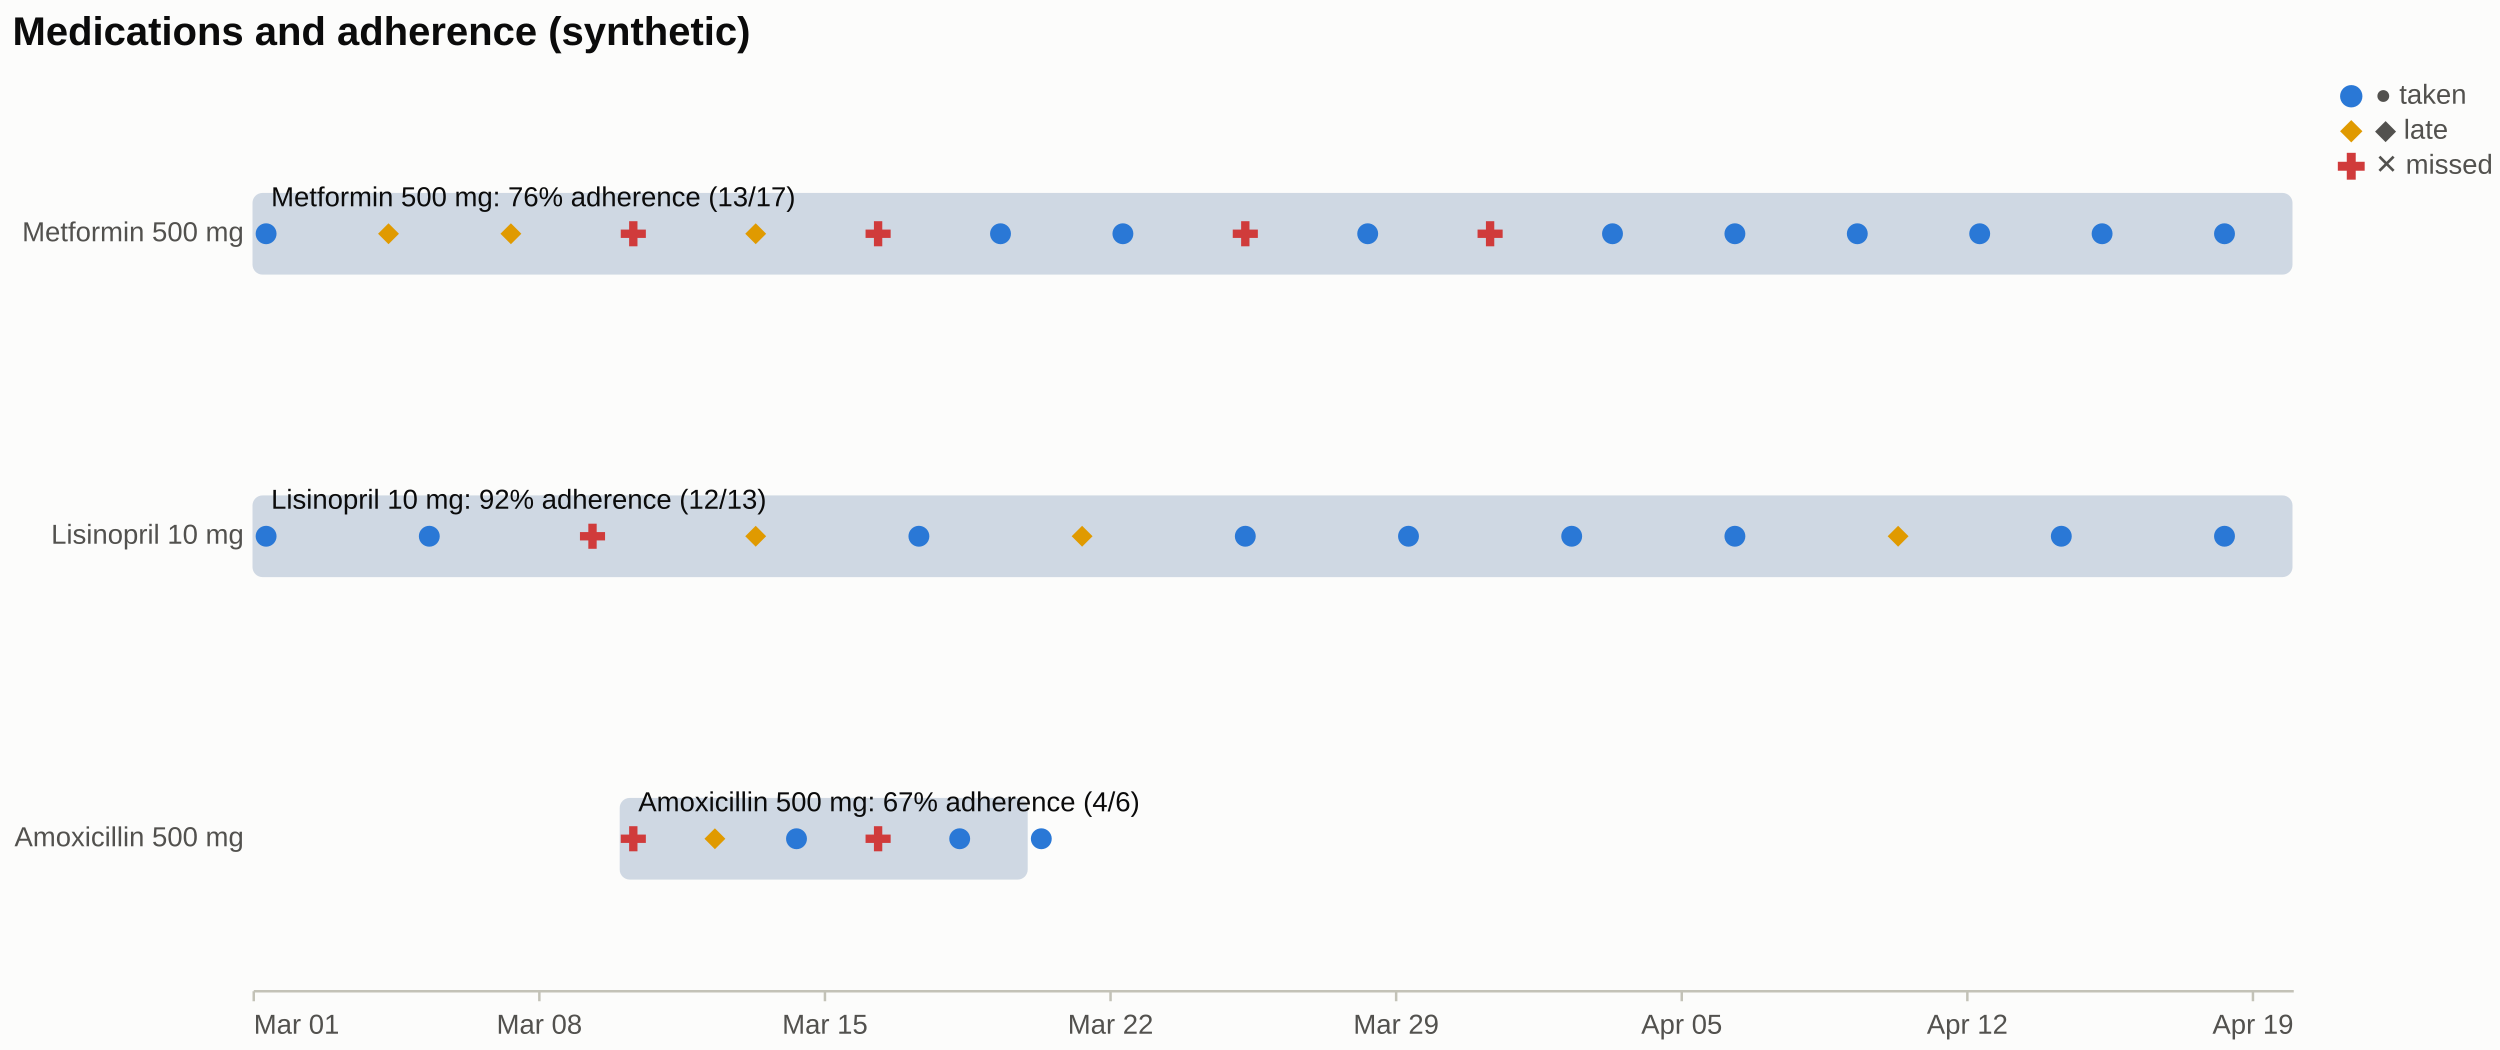
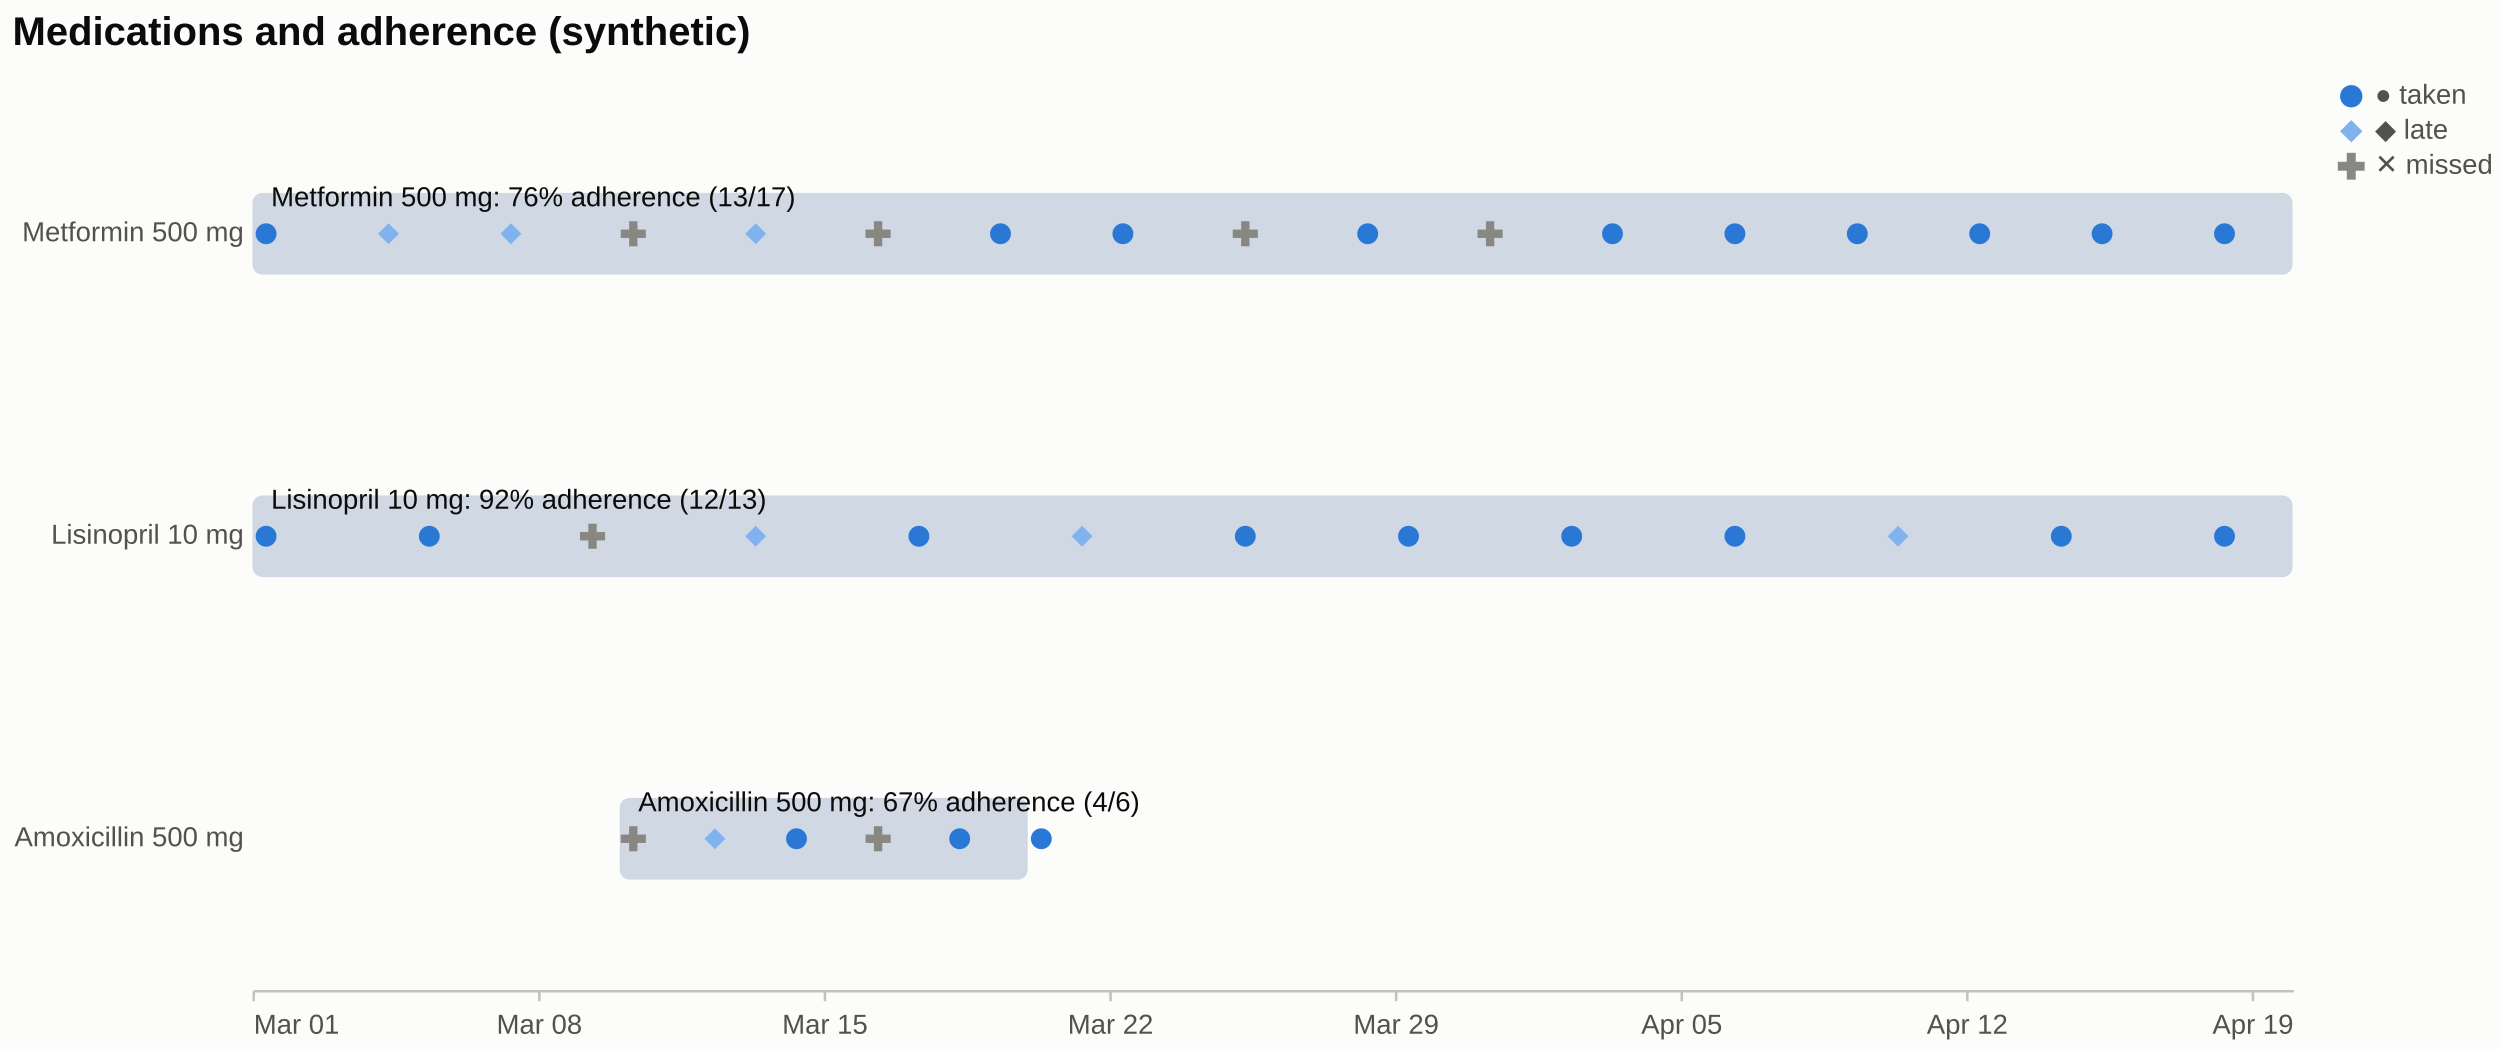
<svg xmlns="http://www.w3.org/2000/svg" width="1000" height="420" viewBox="0 0 1000 420" font-family="Arial, Liberation Sans, sans-serif">
  <defs>
    <clipPath id="clip-main">
      <rect x="101" y="33" width="816" height="363" />
    </clipPath>
  </defs>
  <rect width="100%" height="100%" fill="#fcfcfb" />
  <line x1="101.5" y1="396.5" x2="917.5" y2="396.5" stroke="#c3c2b7" stroke-width="1" />
  <line x1="101.5" y1="396.5" x2="101.5" y2="400.5" stroke="#c3c2b7" stroke-width="1" />
  <text x="101.5" y="413.5" font-size="11" fill="#52514e" text-anchor="start">Mar 01</text>
  <line x1="215.74" y1="396.5" x2="215.74" y2="400.5" stroke="#c3c2b7" stroke-width="1" />
  <text x="215.74" y="413.5" font-size="11" fill="#52514e" text-anchor="middle">Mar 08</text>
  <line x1="329.98" y1="396.5" x2="329.98" y2="400.5" stroke="#c3c2b7" stroke-width="1" />
  <text x="329.98" y="413.5" font-size="11" fill="#52514e" text-anchor="middle">Mar 15</text>
  <line x1="444.22" y1="396.5" x2="444.22" y2="400.5" stroke="#c3c2b7" stroke-width="1" />
  <text x="444.22" y="413.5" font-size="11" fill="#52514e" text-anchor="middle">Mar 22</text>
  <line x1="558.46" y1="396.5" x2="558.46" y2="400.5" stroke="#c3c2b7" stroke-width="1" />
  <text x="558.46" y="413.5" font-size="11" fill="#52514e" text-anchor="middle">Mar 29</text>
  <line x1="672.7" y1="396.5" x2="672.7" y2="400.5" stroke="#c3c2b7" stroke-width="1" />
  <text x="672.7" y="413.5" font-size="11" fill="#52514e" text-anchor="middle">Apr 05</text>
  <line x1="786.94" y1="396.5" x2="786.94" y2="400.5" stroke="#c3c2b7" stroke-width="1" />
  <text x="786.94" y="413.5" font-size="11" fill="#52514e" text-anchor="middle">Apr 12</text>
  <line x1="901.18" y1="396.5" x2="901.18" y2="400.5" stroke="#c3c2b7" stroke-width="1" />
  <text x="901.18" y="413.5" font-size="11" fill="#52514e" text-anchor="middle">Apr 19</text>
  <text x="97.5" y="96.5" font-size="11" fill="#52514e" text-anchor="end">Metformin 500 mg</text>
  <text x="97.5" y="217.5" font-size="11" fill="#52514e" text-anchor="end">Lisinopril 10 mg</text>
  <text x="97.5" y="338.5" font-size="11" fill="#52514e" text-anchor="end">Amoxicillin 500 mg</text>
  <g>
    <path d="M105,77.17H913A4,4 0 0 1 917,81.17V105.84A4,4 0 0 1 913,109.84H105A4,4 0 0 1 101,105.84V81.17A4,4 0 0 1 105,77.17Z" fill="#cfd8e3" />
    <path d="M105,198.17H913A4,4 0 0 1 917,202.17V226.84A4,4 0 0 1 913,230.84H105A4,4 0 0 1 101,226.84V202.17A4,4 0 0 1 105,198.17Z" fill="#cfd8e3" />
    <path d="M251.88,319.17H407.08A4,4 0 0 1 411.08,323.17V347.83A4,4 0 0 1 407.08,351.83H251.88A4,4 0 0 1 247.88,347.83V323.17A4,4 0 0 1 251.88,319.17Z" fill="#cfd8e3" />
    <text x="108.44" y="82.5" font-size="11" fill="#0b0b0b" text-anchor="start">Metformin 500 mg: 76% adherence (13/17)</text>
    <text x="108.44" y="203.5" font-size="11" fill="#0b0b0b" text-anchor="start">Lisinopril 10 mg: 92% adherence (12/13)</text>
    <text x="255.32" y="324.5" font-size="11" fill="#0b0b0b" text-anchor="start">Amoxicillin 500 mg: 67% adherence (4/6)</text>
    <circle cx="106.44" cy="93.5" r="4.18" fill="#2a78d6" />
    <circle cx="106.44" cy="214.5" r="4.18" fill="#2a78d6" />
-     <path d="M151.22,93.5L155.4,89.32L159.58,93.5L155.4,97.68Z" fill="#e09a00" />
+     <path d="M151.22,93.5L155.4,89.32L159.58,93.5L155.4,97.68Z" fill="#7fb2ee" />
    <circle cx="171.72" cy="214.5" r="4.18" fill="#2a78d6" />
-     <path d="M200.18,93.5L204.36,89.32L208.54,93.5L204.36,97.68Z" fill="#e09a00" />
-     <path d="M231.98,212.83L235.33,212.83L235.33,209.48L238.67,209.48L238.67,212.83L242.02,212.83L242.02,216.17L238.67,216.17L238.67,219.52L235.33,219.52L235.33,216.17L231.98,216.17Z" fill="#d03b3b" />
-     <path d="M248.3,91.83L251.65,91.83L251.65,88.48L254.99,88.48L254.99,91.83L258.34,91.83L258.34,95.17L254.99,95.17L254.99,98.52L251.65,98.52L251.65,95.17L248.3,95.17Z" fill="#d03b3b" />
-     <path d="M248.3,333.83L251.65,333.83L251.65,330.48L254.99,330.48L254.99,333.83L258.34,333.83L258.34,337.17L254.99,337.17L254.99,340.52L251.65,340.52L251.65,337.17L248.3,337.17Z" fill="#d03b3b" />
-     <path d="M281.78,335.5L285.96,331.32L290.14,335.5L285.96,339.68Z" fill="#e09a00" />
-     <path d="M298.1,93.5L302.28,89.32L306.46,93.5L302.28,97.68Z" fill="#e09a00" />
-     <path d="M298.1,214.5L302.28,210.32L306.46,214.5L302.28,218.68Z" fill="#e09a00" />
+     <path d="M200.18,93.5L204.36,89.32L208.54,93.5L204.36,97.68Z" fill="#7fb2ee" />
+     <path d="M231.98,212.83L235.33,212.83L235.33,209.48L238.67,209.48L238.67,212.83L242.02,212.83L242.02,216.17L238.67,216.17L238.67,219.52L235.33,219.52L235.33,216.17L231.98,216.17Z" fill="#898781" />
+     <path d="M248.3,91.83L251.65,91.83L251.65,88.48L254.99,88.48L254.99,91.83L258.34,91.83L258.34,95.17L254.99,95.17L254.99,98.52L251.65,98.52L251.65,95.17L248.3,95.17Z" fill="#898781" />
+     <path d="M248.3,333.83L251.65,333.83L251.65,330.48L254.99,330.48L254.99,333.83L258.34,333.83L258.34,337.17L254.99,337.17L254.99,340.52L251.65,340.52L251.65,337.17L248.3,337.17Z" fill="#898781" />
+     <path d="M281.78,335.5L285.96,331.32L290.14,335.5L285.96,339.68Z" fill="#7fb2ee" />
+     <path d="M298.1,93.5L302.28,89.32L306.46,93.5L302.28,97.68Z" fill="#7fb2ee" />
+     <path d="M298.1,214.5L302.28,210.32L306.46,214.5L302.28,218.68Z" fill="#7fb2ee" />
    <circle cx="318.6" cy="335.5" r="4.18" fill="#2a78d6" />
-     <path d="M346.22,91.83L349.57,91.83L349.57,88.48L352.91,88.48L352.91,91.83L356.26,91.83L356.26,95.17L352.91,95.17L352.91,98.52L349.57,98.52L349.57,95.17L346.22,95.17Z" fill="#d03b3b" />
-     <path d="M346.22,333.83L349.57,333.83L349.57,330.48L352.91,330.48L352.91,333.83L356.26,333.83L356.26,337.17L352.91,337.17L352.91,340.52L349.57,340.52L349.57,337.17L346.22,337.17Z" fill="#d03b3b" />
+     <path d="M346.22,91.83L349.57,91.83L349.57,88.48L352.91,88.48L352.91,91.83L356.26,91.83L356.26,95.17L352.91,95.17L352.91,98.52L349.57,98.52L349.57,95.17L346.22,95.17Z" fill="#898781" />
+     <path d="M346.22,333.83L349.57,333.83L349.57,330.48L352.91,330.48L352.91,333.83L356.26,333.83L356.26,337.17L352.91,337.17L352.91,340.52L349.57,340.52L349.57,337.17L346.22,337.17Z" fill="#898781" />
    <circle cx="367.56" cy="214.5" r="4.18" fill="#2a78d6" />
    <circle cx="383.88" cy="335.5" r="4.18" fill="#2a78d6" />
    <circle cx="400.2" cy="93.5" r="4.18" fill="#2a78d6" />
    <circle cx="416.52" cy="335.5" r="4.18" fill="#2a78d6" />
-     <path d="M428.66,214.5L432.84,210.32L437.02,214.5L432.84,218.68Z" fill="#e09a00" />
+     <path d="M428.66,214.5L432.84,210.32L437.02,214.5L432.84,218.68Z" fill="#7fb2ee" />
    <circle cx="449.16" cy="93.5" r="4.18" fill="#2a78d6" />
-     <path d="M493.1,91.83L496.45,91.83L496.45,88.48L499.79,88.48L499.79,91.83L503.14,91.83L503.14,95.17L499.79,95.17L499.79,98.52L496.45,98.52L496.45,95.17L493.1,95.17Z" fill="#d03b3b" />
+     <path d="M493.1,91.83L496.45,91.83L496.45,88.48L499.79,88.48L499.79,91.83L503.14,91.83L503.14,95.17L499.79,95.17L499.79,98.52L496.45,98.52L496.45,95.17L493.1,95.17Z" fill="#898781" />
    <circle cx="498.12" cy="214.5" r="4.18" fill="#2a78d6" />
    <circle cx="547.08" cy="93.5" r="4.18" fill="#2a78d6" />
    <circle cx="563.4" cy="214.5" r="4.18" fill="#2a78d6" />
-     <path d="M591.02,91.83L594.37,91.83L594.37,88.48L597.71,88.48L597.71,91.83L601.06,91.83L601.06,95.17L597.71,95.17L597.71,98.52L594.37,98.52L594.37,95.17L591.02,95.17Z" fill="#d03b3b" />
+     <path d="M591.02,91.83L594.37,91.83L594.37,88.48L597.71,88.48L597.71,91.83L601.06,91.83L601.06,95.17L597.71,95.17L597.71,98.52L594.37,98.52L594.37,95.17L591.02,95.17Z" fill="#898781" />
    <circle cx="628.68" cy="214.5" r="4.18" fill="#2a78d6" />
    <circle cx="645" cy="93.5" r="4.18" fill="#2a78d6" />
    <circle cx="693.96" cy="93.5" r="4.18" fill="#2a78d6" />
    <circle cx="693.96" cy="214.5" r="4.18" fill="#2a78d6" />
    <circle cx="742.92" cy="93.5" r="4.18" fill="#2a78d6" />
-     <path d="M755.06,214.5L759.24,210.32L763.42,214.5L759.24,218.68Z" fill="#e09a00" />
+     <path d="M755.06,214.5L759.24,210.32L763.42,214.5L759.24,218.68Z" fill="#7fb2ee" />
    <circle cx="791.88" cy="93.5" r="4.18" fill="#2a78d6" />
    <circle cx="824.52" cy="214.5" r="4.18" fill="#2a78d6" />
    <circle cx="840.84" cy="93.5" r="4.18" fill="#2a78d6" />
    <circle cx="889.8" cy="93.5" r="4.18" fill="#2a78d6" />
    <circle cx="889.8" cy="214.5" r="4.18" fill="#2a78d6" />
  </g>
  <circle cx="940.5" cy="38.5" r="4.47" fill="#2a78d6" />
  <text x="950" y="41.5" font-size="11" fill="#52514e" text-anchor="start">● taken</text>
-   <path d="M936.03,52.5L940.5,48.03L944.97,52.5L940.5,56.97Z" fill="#e09a00" />
+   <path d="M936.03,52.5L940.5,48.03L944.97,52.5L940.5,56.97Z" fill="#7fb2ee" />
  <text x="950" y="55.5" font-size="11" fill="#52514e" text-anchor="start">◆ late</text>
-   <path d="M935.13,64.71L938.71,64.71L938.71,61.13L942.29,61.13L942.29,64.71L945.87,64.71L945.87,68.29L942.29,68.29L942.29,71.87L938.71,71.87L938.71,68.29L935.13,68.29Z" fill="#d03b3b" />
+   <path d="M935.13,64.71L938.71,64.71L938.71,61.13L942.29,61.13L942.29,64.71L945.87,64.71L945.87,68.29L942.29,68.29L942.29,71.87L938.71,71.87L938.71,68.29L935.13,68.29Z" fill="#898781" />
  <text x="950" y="69.5" font-size="11" fill="#52514e" text-anchor="start">✕ missed</text>
  <text x="5" y="18" font-size="16" fill="#0b0b0b" font-weight="600" text-anchor="start">Medications and adherence (synthetic)</text>
</svg>
